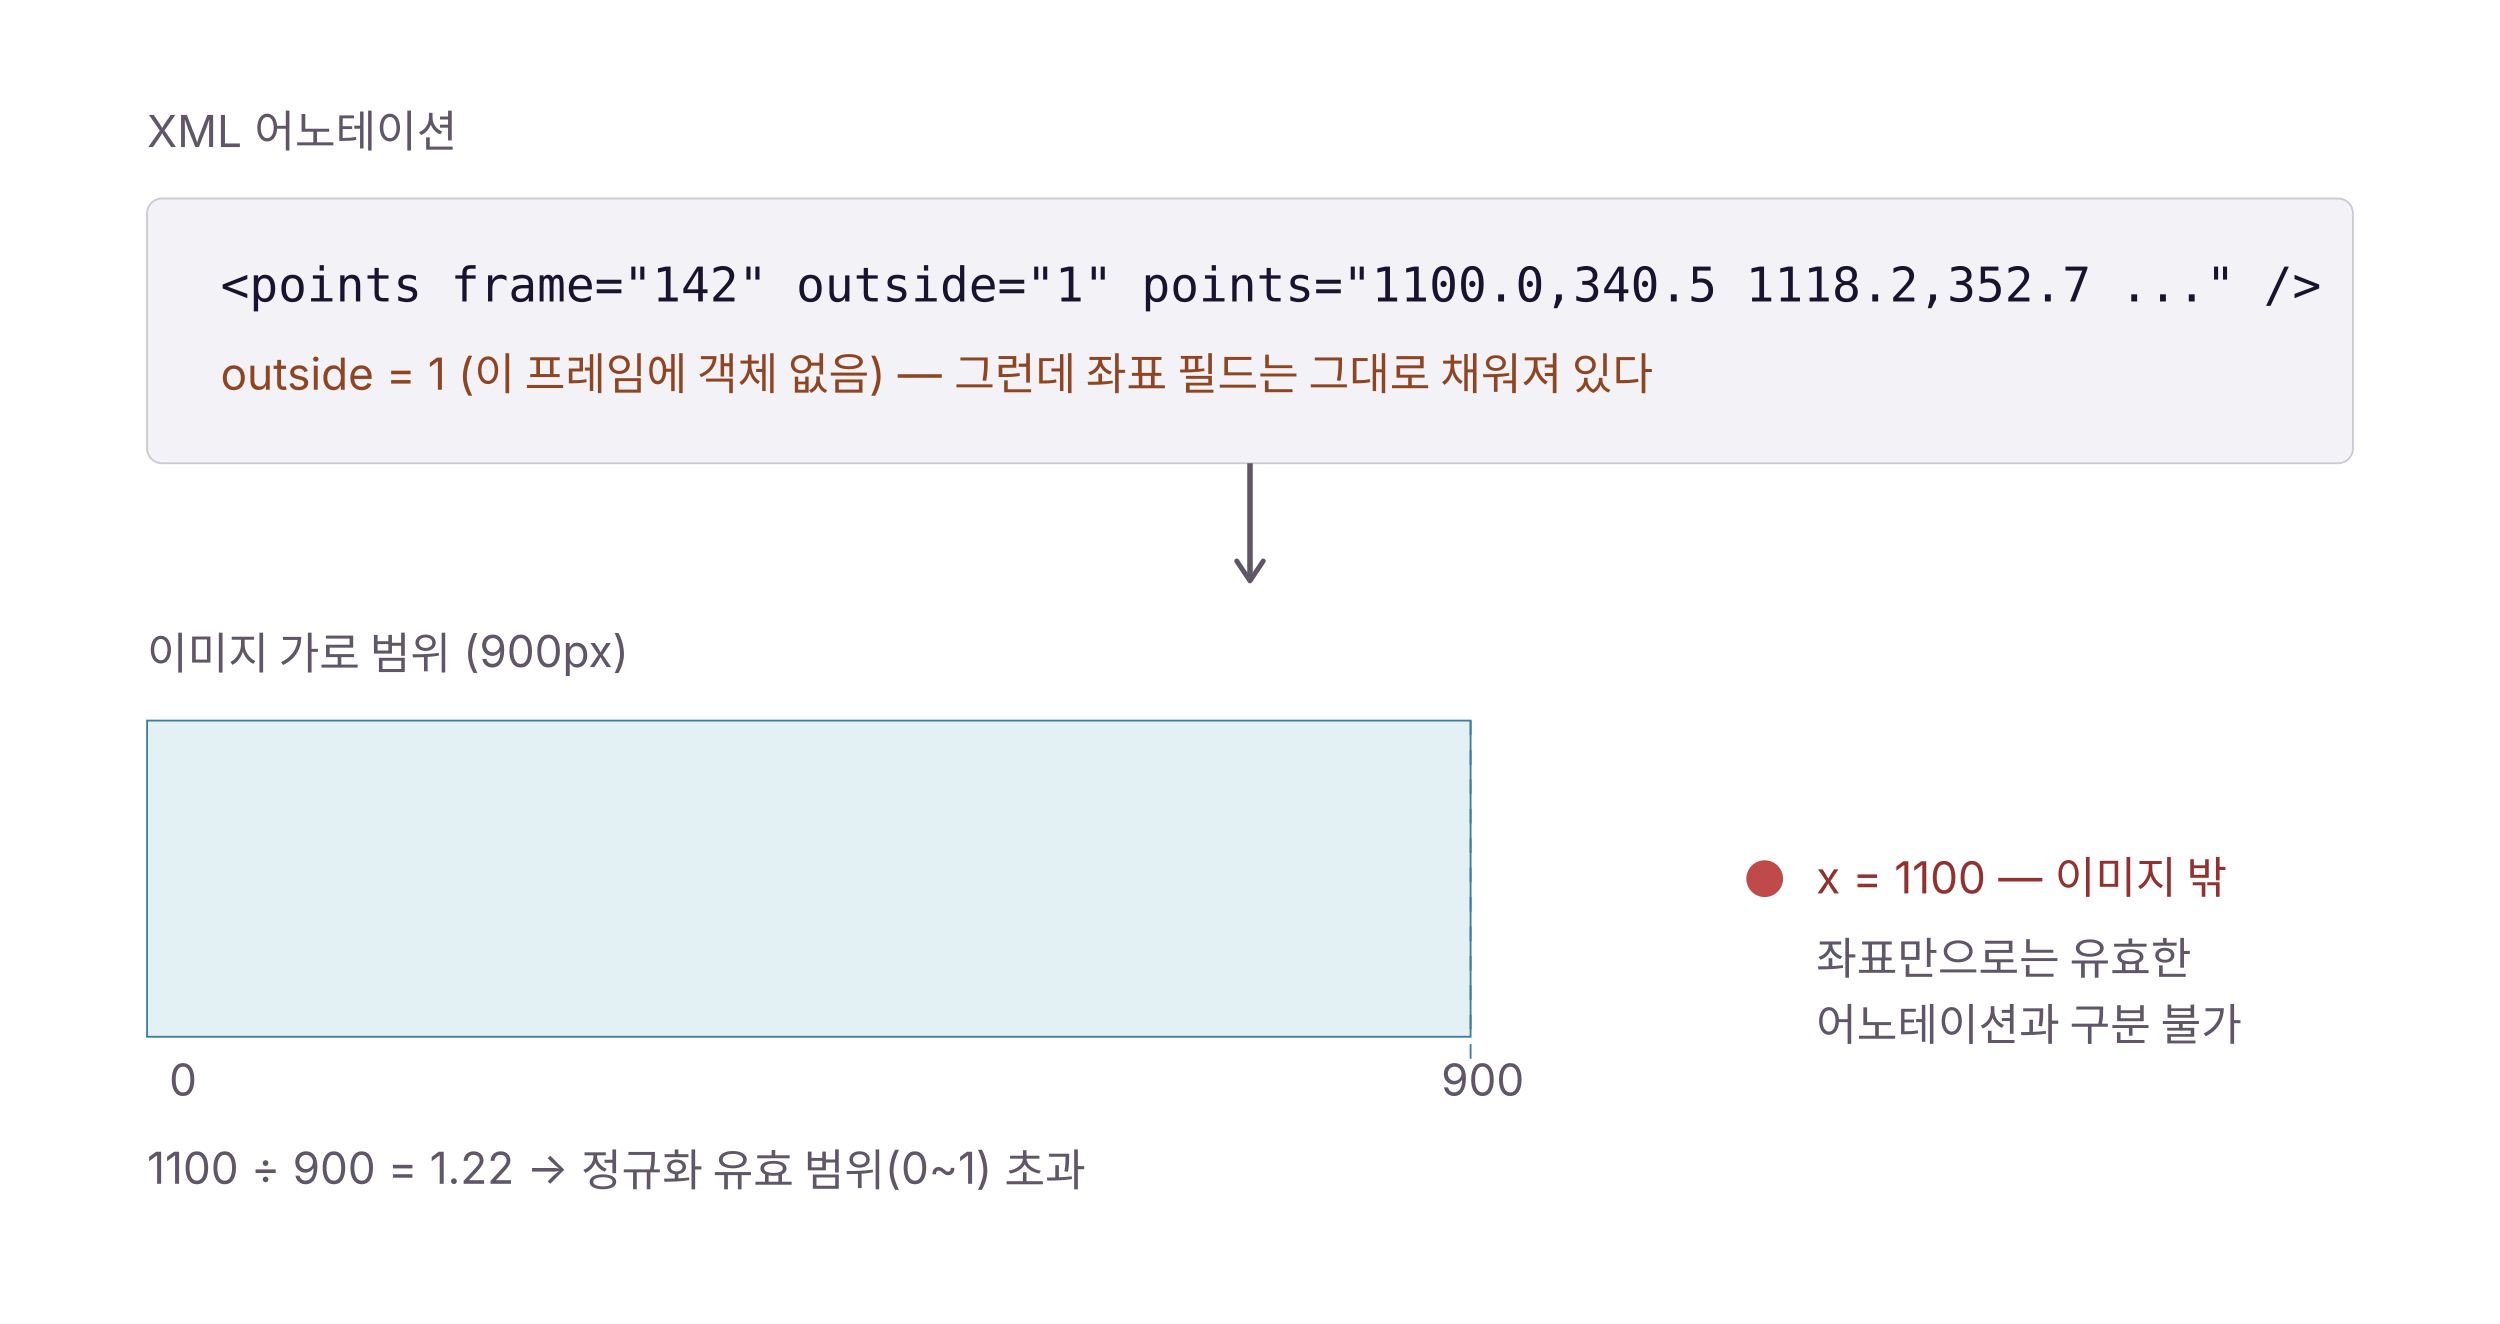
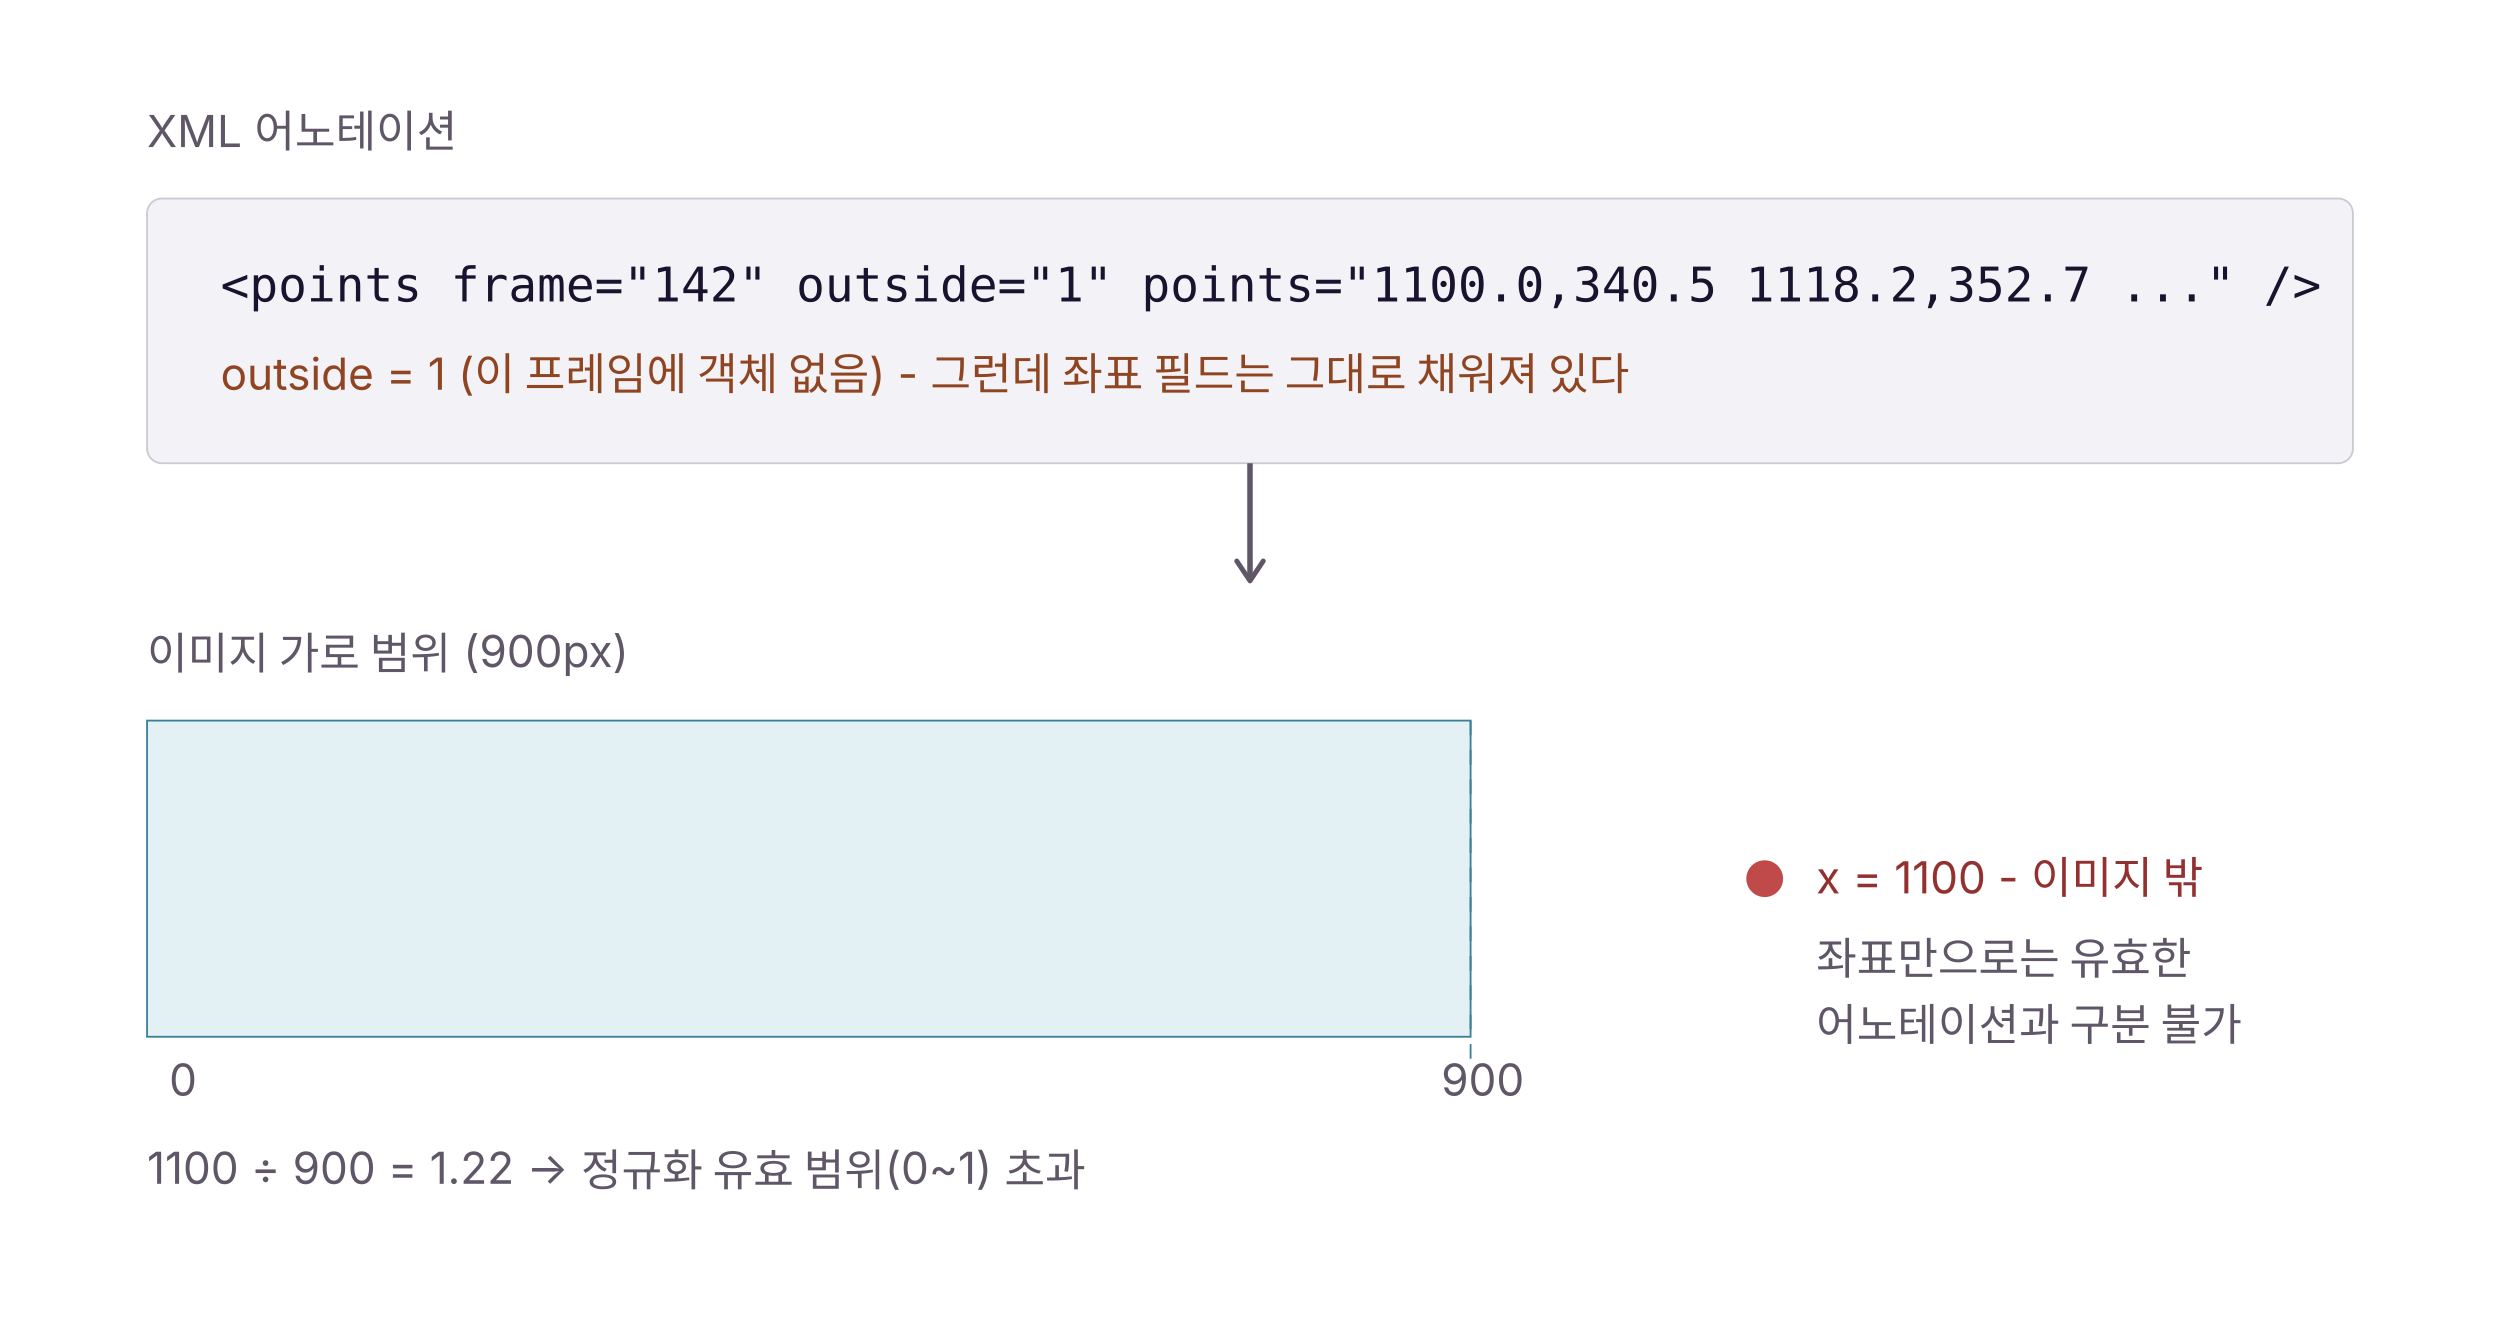
<svg xmlns="http://www.w3.org/2000/svg" width="680" height="360" viewBox="0 0 680 360" font-family="-apple-system, BlinkMacSystemFont, 'Segoe UI', 'Noto Sans KR', sans-serif">
  <defs>
    <marker id="arrow2" viewBox="0 0 10 10" refX="8" refY="5" markerWidth="6" markerHeight="6" orient="auto-start-reverse">
      <path d="M2 1L8 5L2 9" fill="none" stroke="#5f5668" stroke-width="1.5" stroke-linecap="round" stroke-linejoin="round" />
    </marker>
  </defs>
  <text x="40" y="40" font-size="12" fill="#5f5668">XML 어노테이션</text>
  <rect x="40" y="54" width="600" height="72" rx="4" fill="#f3f2f6" stroke="#cdc9d4" stroke-width="0.5" />
  <text x="60" y="82" font-size="13" font-family="ui-monospace, SFMono-Regular, Menlo, monospace" fill="#1a132f">&lt;points frame="142" outside="1" points="1100.0,340.5 1118.2,352.7 ..." /&gt;</text>
-   <text x="60" y="106" font-size="12" fill="#8f4522">outside = 1 (이 프레임에 객체 없음) — 그런데 좌표 필드는 그대로 채워져 있다</text>
+   <text x="60" y="106" font-size="12" fill="#8f4522">outside = 1 (이 프레임에 객체 없음) - 그런데 좌표 필드는 그대로 채워져 있다</text>
  <line x1="340" y1="126" x2="340" y2="158" stroke="#5f5668" stroke-width="1.5" marker-end="url(#arrow2)" />
  <text x="40" y="182" font-size="12" fill="#5f5668">이미지 가로 범위 (900px)</text>
  <rect x="40" y="196" width="360" height="86" fill="#e3f0f4" stroke="#3d7f97" stroke-width="0.5" />
  <text x="46" y="298" font-size="12" fill="#5f5668">0</text>
  <text x="392" y="298" font-size="12" fill="#5f5668">900</text>
  <line x1="400" y1="196" x2="400" y2="290" stroke="#3d7f97" stroke-width="0.5" stroke-dasharray="4 4" />
  <circle cx="480" cy="239" r="5" fill="#c04a49" />
-   <text x="494" y="243" font-size="12" fill="#92312f">x = 1100 — 이미지 밖</text>
+   <text x="494" y="243" font-size="12" fill="#92312f">x = 1100 - 이미지 밖</text>
  <text x="40" y="322" font-size="12" fill="#5f5668">1100 ÷ 900 = 1.22 → 정규화 유효 범위(0~1) 초과</text>
  <text x="494" y="265" font-size="12" fill="#5f5668">좌표만으로는 유효한</text>
  <text x="494" y="283" font-size="12" fill="#5f5668">어노테이션과 구분 불가</text>
</svg>
